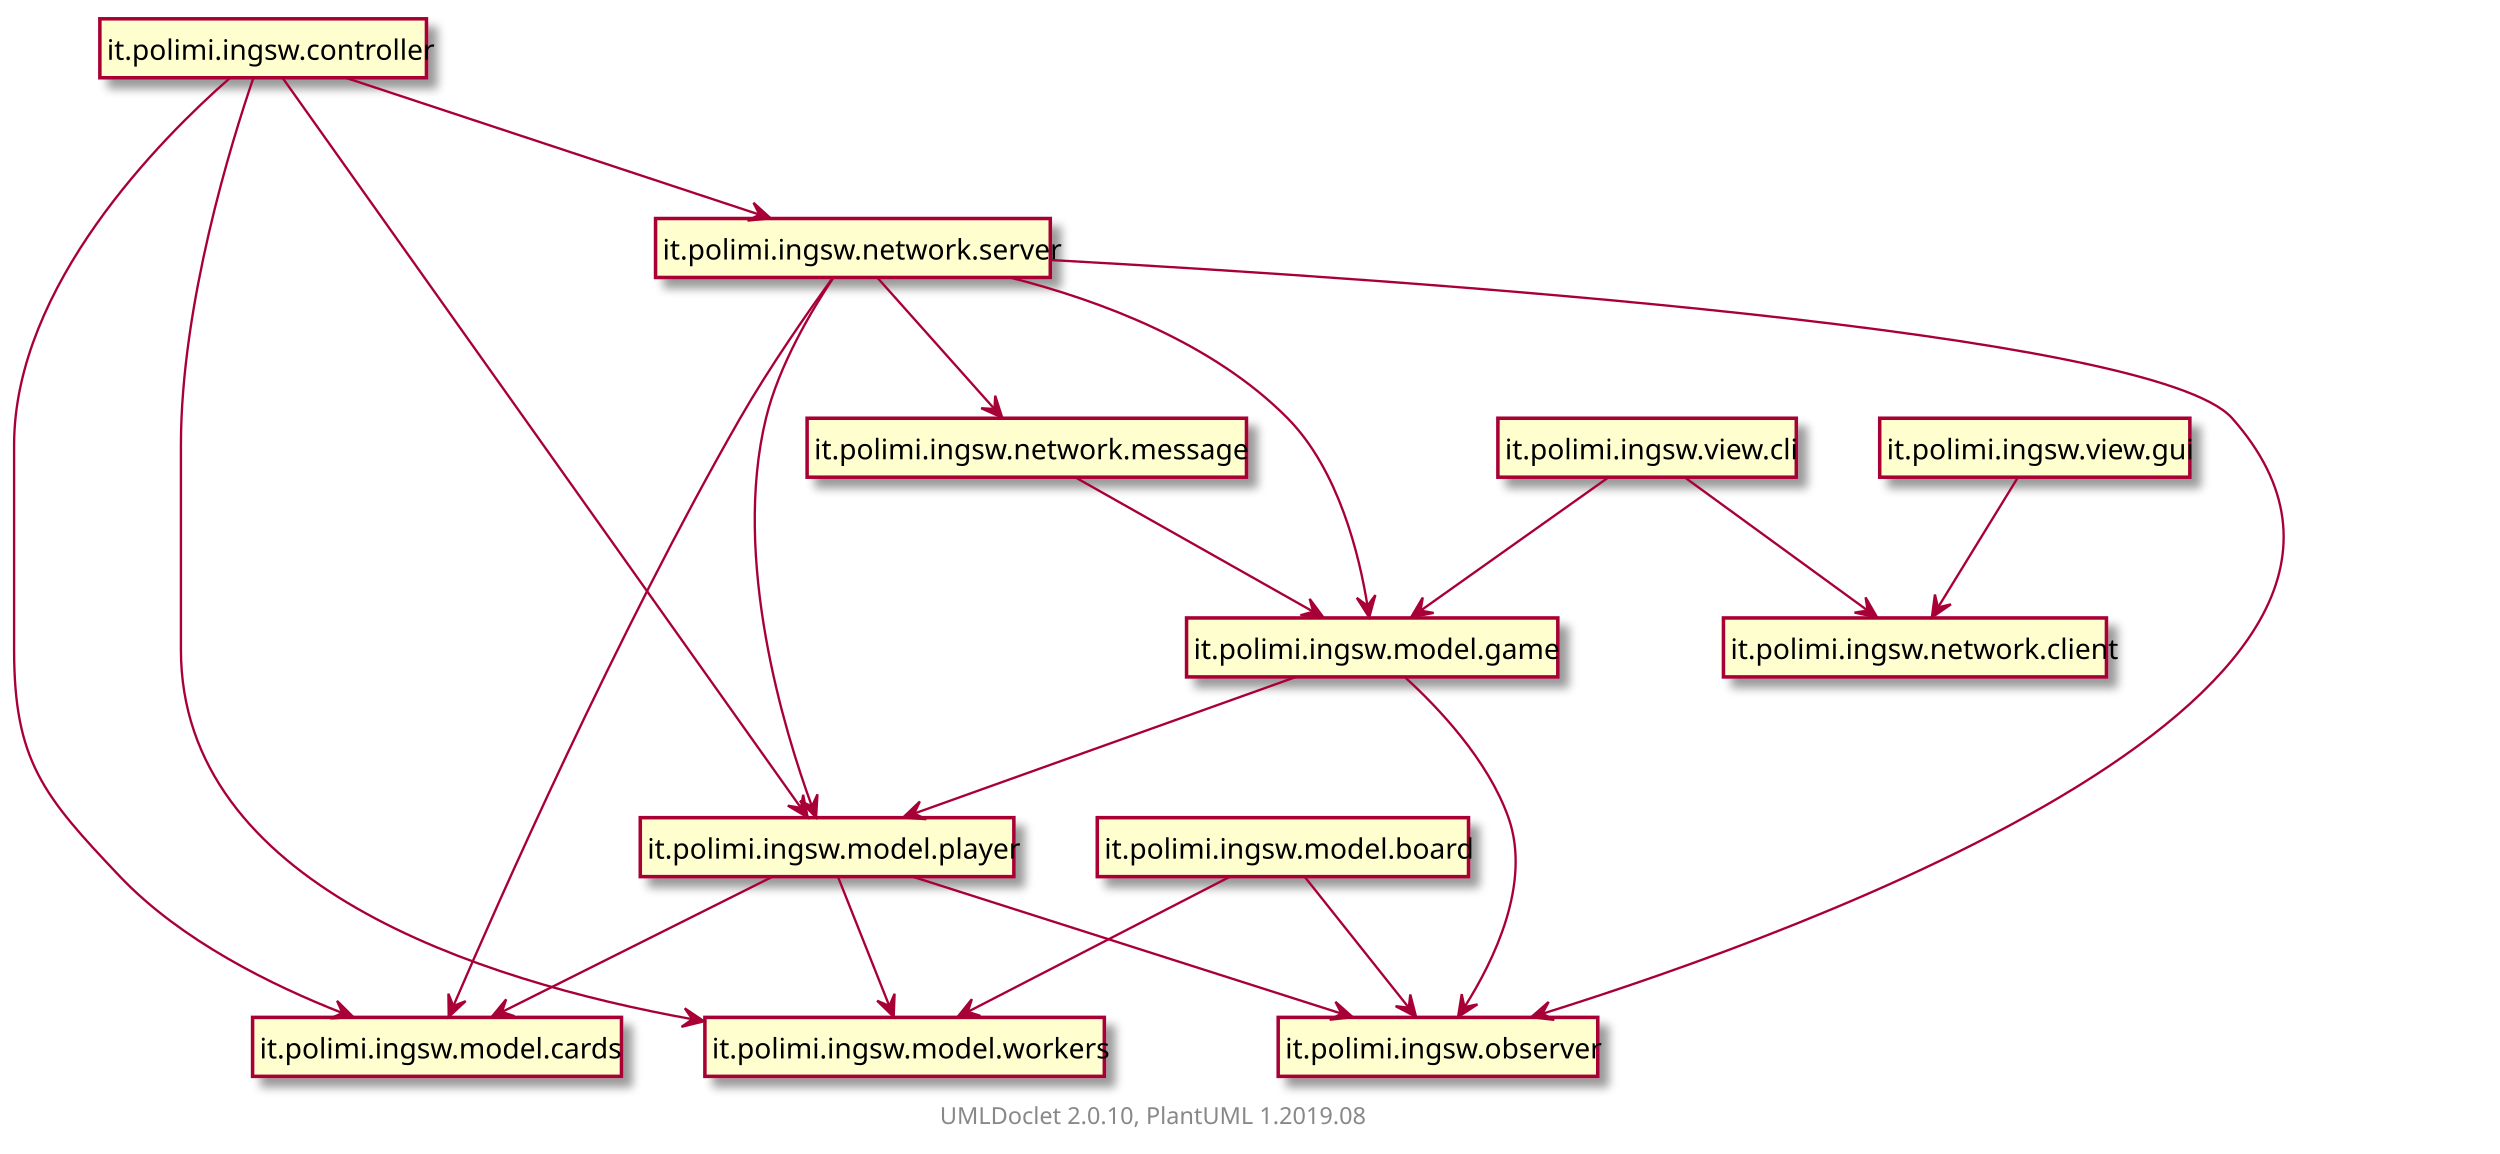
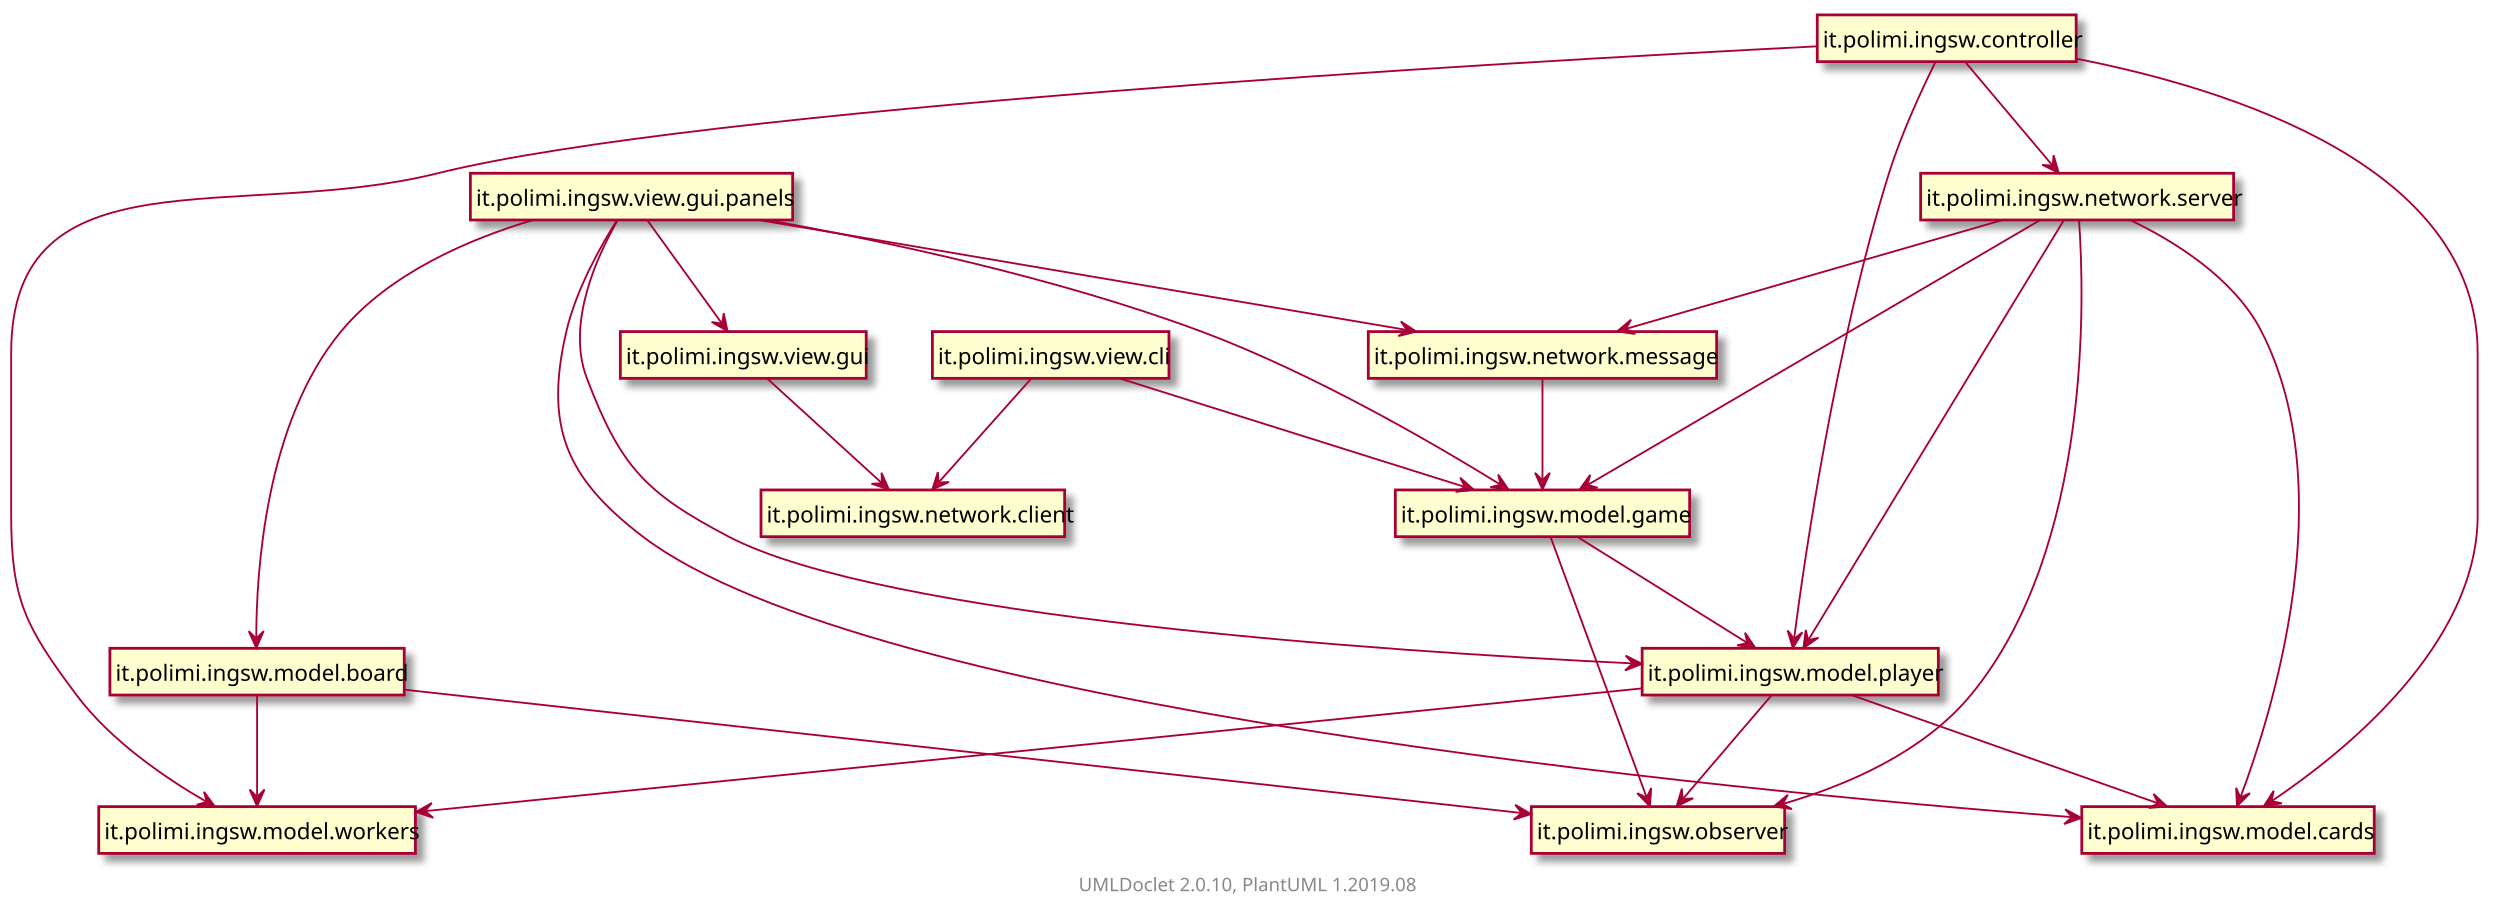
- <svg xmlns="http://www.w3.org/2000/svg" xmlns:xlink="http://www.w3.org/1999/xlink" contentScriptType="application/ecmascript" contentStyleType="text/css" height="491px" preserveAspectRatio="none" style="width:1064px;height:491px;" version="1.1" viewBox="0 0 1064 491" width="1064px" zoomAndPan="magnify">
+ <svg xmlns="http://www.w3.org/2000/svg" xmlns:xlink="http://www.w3.org/1999/xlink" contentScriptType="application/ecmascript" contentStyleType="text/css" height="491px" preserveAspectRatio="none" style="width:1342px;height:491px;" version="1.1" viewBox="0 0 1342 491" width="1342px" zoomAndPan="magnify">
  <defs>
-     <filter height="300%" id="f11hfkl04mfwhy" width="300%" x="-1" y="-1">
+     <filter height="300%" id="f3fqgeozanh0h" width="300%" x="-1" y="-1">
      <feGaussianBlur result="blurOut" stdDeviation="2.0" />
      <feColorMatrix in="blurOut" result="blurOut2" type="matrix" values="0 0 0 0 0 0 0 0 0 0 0 0 0 0 0 0 0 0 .4 0" />
      <feOffset dx="4.0" dy="4.0" in="blurOut2" result="blurOut3" />
      <feBlend in="SourceGraphic" in2="blurOut3" mode="normal" />
    </filter>
  </defs>
  <g>
+     <a href="it/polimi/ingsw/network/message/package-summary.html" target="_top" xlink:actuate="onRequest" xlink:show="new" xlink:title="it/polimi/ingsw/network/message/package-summary.html" xlink:type="simple">
+       <rect fill="#FEFECE" filter="url(#f3fqgeozanh0h)" height="25.094" id="it.polimi.ingsw.network.message" style="stroke: #A80036; stroke-width: 1.5;" width="187" x="734.5" y="178" />
+       <text fill="#000000" font-family="sans-serif" font-size="12" lengthAdjust="spacingAndGlyphs" textLength="181" x="737.5" y="195.457">it.polimi.ingsw.network.message</text>
+     </a>
+     <a href="it/polimi/ingsw/model/game/package-summary.html" target="_top" xlink:actuate="onRequest" xlink:show="new" xlink:title="it/polimi/ingsw/model/game/package-summary.html" xlink:type="simple">
+       <rect fill="#FEFECE" filter="url(#f3fqgeozanh0h)" height="25.094" id="it.polimi.ingsw.model.game" style="stroke: #A80036; stroke-width: 1.5;" width="158" x="749" y="263" />
+       <text fill="#000000" font-family="sans-serif" font-size="12" lengthAdjust="spacingAndGlyphs" textLength="152" x="752" y="280.457">it.polimi.ingsw.model.game</text>
+     </a>
+     <a href="it/polimi/ingsw/view/gui/panels/package-summary.html" target="_top" xlink:actuate="onRequest" xlink:show="new" xlink:title="it/polimi/ingsw/view/gui/panels/package-summary.html" xlink:type="simple">
+       <rect fill="#FEFECE" filter="url(#f3fqgeozanh0h)" height="25.094" id="it.polimi.ingsw.view.gui.panels" style="stroke: #A80036; stroke-width: 1.5;" width="173" x="252.5" y="93" />
+       <text fill="#000000" font-family="sans-serif" font-size="12" lengthAdjust="spacingAndGlyphs" textLength="167" x="255.5" y="110.457">it.polimi.ingsw.view.gui.panels</text>
+     </a>
+     <a href="it/polimi/ingsw/model/cards/package-summary.html" target="_top" xlink:actuate="onRequest" xlink:show="new" xlink:title="it/polimi/ingsw/model/cards/package-summary.html" xlink:type="simple">
+       <rect fill="#FEFECE" filter="url(#f3fqgeozanh0h)" height="25.094" id="it.polimi.ingsw.model.cards" style="stroke: #A80036; stroke-width: 1.5;" width="157" x="1117.5" y="433" />
+       <text fill="#000000" font-family="sans-serif" font-size="12" lengthAdjust="spacingAndGlyphs" textLength="151" x="1120.5" y="450.457">it.polimi.ingsw.model.cards</text>
+     </a>
+     <a href="it/polimi/ingsw/view/gui/package-summary.html" target="_top" xlink:actuate="onRequest" xlink:show="new" xlink:title="it/polimi/ingsw/view/gui/package-summary.html" xlink:type="simple">
+       <rect fill="#FEFECE" filter="url(#f3fqgeozanh0h)" height="25.094" id="it.polimi.ingsw.view.gui" style="stroke: #A80036; stroke-width: 1.5;" width="132" x="333" y="178" />
+       <text fill="#000000" font-family="sans-serif" font-size="12" lengthAdjust="spacingAndGlyphs" textLength="126" x="336" y="195.457">it.polimi.ingsw.view.gui</text>
+     </a>
+     <a href="it/polimi/ingsw/model/player/package-summary.html" target="_top" xlink:actuate="onRequest" xlink:show="new" xlink:title="it/polimi/ingsw/model/player/package-summary.html" xlink:type="simple">
+       <rect fill="#FEFECE" filter="url(#f3fqgeozanh0h)" height="25.094" id="it.polimi.ingsw.model.player" style="stroke: #A80036; stroke-width: 1.5;" width="159" x="881.5" y="348" />
+       <text fill="#000000" font-family="sans-serif" font-size="12" lengthAdjust="spacingAndGlyphs" textLength="153" x="884.5" y="365.457">it.polimi.ingsw.model.player</text>
+     </a>
+     <a href="it/polimi/ingsw/model/board/package-summary.html" target="_top" xlink:actuate="onRequest" xlink:show="new" xlink:title="it/polimi/ingsw/model/board/package-summary.html" xlink:type="simple">
+       <rect fill="#FEFECE" filter="url(#f3fqgeozanh0h)" height="25.094" id="it.polimi.ingsw.model.board" style="stroke: #A80036; stroke-width: 1.5;" width="158" x="59" y="348" />
+       <text fill="#000000" font-family="sans-serif" font-size="12" lengthAdjust="spacingAndGlyphs" textLength="152" x="62" y="365.457">it.polimi.ingsw.model.board</text>
+     </a>
+     <a href="it/polimi/ingsw/network/server/package-summary.html" target="_top" xlink:actuate="onRequest" xlink:show="new" xlink:title="it/polimi/ingsw/network/server/package-summary.html" xlink:type="simple">
+       <rect fill="#FEFECE" filter="url(#f3fqgeozanh0h)" height="25.094" id="it.polimi.ingsw.network.server" style="stroke: #A80036; stroke-width: 1.5;" width="168" x="1031" y="93" />
+       <text fill="#000000" font-family="sans-serif" font-size="12" lengthAdjust="spacingAndGlyphs" textLength="162" x="1034" y="110.457">it.polimi.ingsw.network.server</text>
+     </a>
+     <a href="it/polimi/ingsw/observer/package-summary.html" target="_top" xlink:actuate="onRequest" xlink:show="new" xlink:title="it/polimi/ingsw/observer/package-summary.html" xlink:type="simple">
+       <rect fill="#FEFECE" filter="url(#f3fqgeozanh0h)" height="25.094" id="it.polimi.ingsw.observer" style="stroke: #A80036; stroke-width: 1.5;" width="136" x="822" y="433" />
+       <text fill="#000000" font-family="sans-serif" font-size="12" lengthAdjust="spacingAndGlyphs" textLength="130" x="825" y="450.457">it.polimi.ingsw.observer</text>
+     </a>
    <a href="it/polimi/ingsw/controller/package-summary.html" target="_top" xlink:actuate="onRequest" xlink:show="new" xlink:title="it/polimi/ingsw/controller/package-summary.html" xlink:type="simple">
-       <rect fill="#FEFECE" filter="url(#f11hfkl04mfwhy)" height="25.094" id="it.polimi.ingsw.controller" style="stroke: #A80036; stroke-width: 1.5;" width="139" x="42.5" y="8" />
-       <text fill="#000000" font-family="sans-serif" font-size="12" lengthAdjust="spacingAndGlyphs" textLength="133" x="45.5" y="25.457">it.polimi.ingsw.controller</text>
+       <rect fill="#FEFECE" filter="url(#f3fqgeozanh0h)" height="25.094" id="it.polimi.ingsw.controller" style="stroke: #A80036; stroke-width: 1.5;" width="139" x="975.5" y="8" />
+       <text fill="#000000" font-family="sans-serif" font-size="12" lengthAdjust="spacingAndGlyphs" textLength="133" x="978.5" y="25.457">it.polimi.ingsw.controller</text>
    </a>
    <a href="it/polimi/ingsw/model/workers/package-summary.html" target="_top" xlink:actuate="onRequest" xlink:show="new" xlink:title="it/polimi/ingsw/model/workers/package-summary.html" xlink:type="simple">
-       <rect fill="#FEFECE" filter="url(#f11hfkl04mfwhy)" height="25.094" id="it.polimi.ingsw.model.workers" style="stroke: #A80036; stroke-width: 1.5;" width="170" x="300" y="433" />
-       <text fill="#000000" font-family="sans-serif" font-size="12" lengthAdjust="spacingAndGlyphs" textLength="164" x="303" y="450.457">it.polimi.ingsw.model.workers</text>
+       <rect fill="#FEFECE" filter="url(#f3fqgeozanh0h)" height="25.094" id="it.polimi.ingsw.model.workers" style="stroke: #A80036; stroke-width: 1.5;" width="170" x="53" y="433" />
+       <text fill="#000000" font-family="sans-serif" font-size="12" lengthAdjust="spacingAndGlyphs" textLength="164" x="56" y="450.457">it.polimi.ingsw.model.workers</text>
    </a>
-     <a href="it/polimi/ingsw/model/cards/package-summary.html" target="_top" xlink:actuate="onRequest" xlink:show="new" xlink:title="it/polimi/ingsw/model/cards/package-summary.html" xlink:type="simple">
-       <rect fill="#FEFECE" filter="url(#f11hfkl04mfwhy)" height="25.094" id="it.polimi.ingsw.model.cards" style="stroke: #A80036; stroke-width: 1.5;" width="157" x="107.5" y="433" />
-       <text fill="#000000" font-family="sans-serif" font-size="12" lengthAdjust="spacingAndGlyphs" textLength="151" x="110.5" y="450.457">it.polimi.ingsw.model.cards</text>
-     </a>
-     <a href="it/polimi/ingsw/model/player/package-summary.html" target="_top" xlink:actuate="onRequest" xlink:show="new" xlink:title="it/polimi/ingsw/model/player/package-summary.html" xlink:type="simple">
-       <rect fill="#FEFECE" filter="url(#f11hfkl04mfwhy)" height="25.094" id="it.polimi.ingsw.model.player" style="stroke: #A80036; stroke-width: 1.5;" width="159" x="272.5" y="348" />
-       <text fill="#000000" font-family="sans-serif" font-size="12" lengthAdjust="spacingAndGlyphs" textLength="153" x="275.5" y="365.457">it.polimi.ingsw.model.player</text>
-     </a>
-     <a href="it/polimi/ingsw/network/server/package-summary.html" target="_top" xlink:actuate="onRequest" xlink:show="new" xlink:title="it/polimi/ingsw/network/server/package-summary.html" xlink:type="simple">
-       <rect fill="#FEFECE" filter="url(#f11hfkl04mfwhy)" height="25.094" id="it.polimi.ingsw.network.server" style="stroke: #A80036; stroke-width: 1.5;" width="168" x="279" y="93" />
-       <text fill="#000000" font-family="sans-serif" font-size="12" lengthAdjust="spacingAndGlyphs" textLength="162" x="282" y="110.457">it.polimi.ingsw.network.server</text>
-     </a>
-     <a href="it/polimi/ingsw/model/board/package-summary.html" target="_top" xlink:actuate="onRequest" xlink:show="new" xlink:title="it/polimi/ingsw/model/board/package-summary.html" xlink:type="simple">
-       <rect fill="#FEFECE" filter="url(#f11hfkl04mfwhy)" height="25.094" id="it.polimi.ingsw.model.board" style="stroke: #A80036; stroke-width: 1.5;" width="158" x="467" y="348" />
-       <text fill="#000000" font-family="sans-serif" font-size="12" lengthAdjust="spacingAndGlyphs" textLength="152" x="470" y="365.457">it.polimi.ingsw.model.board</text>
-     </a>
-     <a href="it/polimi/ingsw/observer/package-summary.html" target="_top" xlink:actuate="onRequest" xlink:show="new" xlink:title="it/polimi/ingsw/observer/package-summary.html" xlink:type="simple">
-       <rect fill="#FEFECE" filter="url(#f11hfkl04mfwhy)" height="25.094" id="it.polimi.ingsw.observer" style="stroke: #A80036; stroke-width: 1.5;" width="136" x="544" y="433" />
-       <text fill="#000000" font-family="sans-serif" font-size="12" lengthAdjust="spacingAndGlyphs" textLength="130" x="547" y="450.457">it.polimi.ingsw.observer</text>
-     </a>
-     <a href="it/polimi/ingsw/model/game/package-summary.html" target="_top" xlink:actuate="onRequest" xlink:show="new" xlink:title="it/polimi/ingsw/model/game/package-summary.html" xlink:type="simple">
-       <rect fill="#FEFECE" filter="url(#f11hfkl04mfwhy)" height="25.094" id="it.polimi.ingsw.model.game" style="stroke: #A80036; stroke-width: 1.5;" width="158" x="505" y="263" />
-       <text fill="#000000" font-family="sans-serif" font-size="12" lengthAdjust="spacingAndGlyphs" textLength="152" x="508" y="280.457">it.polimi.ingsw.model.game</text>
-     </a>
-     <a href="it/polimi/ingsw/network/message/package-summary.html" target="_top" xlink:actuate="onRequest" xlink:show="new" xlink:title="it/polimi/ingsw/network/message/package-summary.html" xlink:type="simple">
-       <rect fill="#FEFECE" filter="url(#f11hfkl04mfwhy)" height="25.094" id="it.polimi.ingsw.network.message" style="stroke: #A80036; stroke-width: 1.5;" width="187" x="343.5" y="178" />
-       <text fill="#000000" font-family="sans-serif" font-size="12" lengthAdjust="spacingAndGlyphs" textLength="181" x="346.5" y="195.457">it.polimi.ingsw.network.message</text>
+     <a href="it/polimi/ingsw/network/client/package-summary.html" target="_top" xlink:actuate="onRequest" xlink:show="new" xlink:title="it/polimi/ingsw/network/client/package-summary.html" xlink:type="simple">
+       <rect fill="#FEFECE" filter="url(#f3fqgeozanh0h)" height="25.094" id="it.polimi.ingsw.network.client" style="stroke: #A80036; stroke-width: 1.5;" width="163" x="408.5" y="263" />
+       <text fill="#000000" font-family="sans-serif" font-size="12" lengthAdjust="spacingAndGlyphs" textLength="157" x="411.5" y="280.457">it.polimi.ingsw.network.client</text>
    </a>
    <a href="it/polimi/ingsw/view/cli/package-summary.html" target="_top" xlink:actuate="onRequest" xlink:show="new" xlink:title="it/polimi/ingsw/view/cli/package-summary.html" xlink:type="simple">
-       <rect fill="#FEFECE" filter="url(#f11hfkl04mfwhy)" height="25.094" id="it.polimi.ingsw.view.cli" style="stroke: #A80036; stroke-width: 1.5;" width="127" x="637.5" y="178" />
-       <text fill="#000000" font-family="sans-serif" font-size="12" lengthAdjust="spacingAndGlyphs" textLength="121" x="640.5" y="195.457">it.polimi.ingsw.view.cli</text>
+       <rect fill="#FEFECE" filter="url(#f3fqgeozanh0h)" height="25.094" id="it.polimi.ingsw.view.cli" style="stroke: #A80036; stroke-width: 1.5;" width="127" x="500.5" y="178" />
+       <text fill="#000000" font-family="sans-serif" font-size="12" lengthAdjust="spacingAndGlyphs" textLength="121" x="503.5" y="195.457">it.polimi.ingsw.view.cli</text>
    </a>
-     <a href="it/polimi/ingsw/network/client/package-summary.html" target="_top" xlink:actuate="onRequest" xlink:show="new" xlink:title="it/polimi/ingsw/network/client/package-summary.html" xlink:type="simple">
-       <rect fill="#FEFECE" filter="url(#f11hfkl04mfwhy)" height="25.094" id="it.polimi.ingsw.network.client" style="stroke: #A80036; stroke-width: 1.5;" width="163" x="733.5" y="263" />
-       <text fill="#000000" font-family="sans-serif" font-size="12" lengthAdjust="spacingAndGlyphs" textLength="157" x="736.5" y="280.457">it.polimi.ingsw.network.client</text>
-     </a>
-     <a href="it/polimi/ingsw/view/gui/package-summary.html" target="_top" xlink:actuate="onRequest" xlink:show="new" xlink:title="it/polimi/ingsw/view/gui/package-summary.html" xlink:type="simple">
-       <rect fill="#FEFECE" filter="url(#f11hfkl04mfwhy)" height="25.094" id="it.polimi.ingsw.view.gui" style="stroke: #A80036; stroke-width: 1.5;" width="132" x="800" y="178" />
-       <text fill="#000000" font-family="sans-serif" font-size="12" lengthAdjust="spacingAndGlyphs" textLength="126" x="803" y="195.457">it.polimi.ingsw.view.gui</text>
-     </a>
-     <path d="M107.848,33.139 C98.576,60.202 77,129.616 77,189.5 C77,189.5 77,189.5 77,276.5 C77,376.481 203.63,417.317 294.499,433.75 " fill="none" id="it.polimi.ingsw.controller-it.polimi.ingsw.model.workers" style="stroke: #A80036; stroke-width: 1.0;" />
-     <polygon fill="#A80036" points="299.614,434.656,291.45,429.147,294.691,433.784,290.054,437.024,299.614,434.656" style="stroke: #A80036; stroke-width: 1.0;" />
-     <path d="M97.704,33.331 C68.771,58.698 6,121.561 6,189.5 C6,189.5 6,189.5 6,276.5 C6,323.823 18.397,338.7 51,373 C77.082,400.44 116.05,419.509 145.425,431.011 " fill="none" id="it.polimi.ingsw.controller-it.polimi.ingsw.model.cards" style="stroke: #A80036; stroke-width: 1.0;" />
-     <polygon fill="#A80036" points="150.422,432.932,143.457,425.968,145.755,431.137,140.586,433.436,150.422,432.932" style="stroke: #A80036; stroke-width: 1.0;" />
-     <path d="M120.261,33.135 C156.25,83.819 299.387,285.403 340.751,343.658 " fill="none" id="it.polimi.ingsw.controller-it.polimi.ingsw.model.player" style="stroke: #A80036; stroke-width: 1.0;" />
-     <polygon fill="#A80036" points="343.773,347.914,341.821,338.26,340.877,343.838,335.3,342.894,343.773,347.914" style="stroke: #A80036; stroke-width: 1.0;" />
-     <path d="M146.9,33.041 C193.132,48.329 274.487,75.231 323.102,91.307 " fill="none" id="it.polimi.ingsw.controller-it.polimi.ingsw.network.server" style="stroke: #A80036; stroke-width: 1.0;" />
-     <polygon fill="#A80036" points="327.992,92.924,320.703,86.3,323.245,91.354,318.191,93.896,327.992,92.924" style="stroke: #A80036; stroke-width: 1.0;" />
-     <path d="M523.614,373.041 C494.378,388.112 443.247,414.472 411.927,430.618 " fill="none" id="it.polimi.ingsw.model.board-it.polimi.ingsw.model.workers" style="stroke: #A80036; stroke-width: 1.0;" />
-     <polygon fill="#A80036" points="407.455,432.924,417.287,432.354,411.899,430.632,413.621,425.244,407.455,432.924" style="stroke: #A80036; stroke-width: 1.0;" />
-     <path d="M555.177,373.041 C566.736,387.577 586.645,412.614 599.564,428.86 " fill="none" id="it.polimi.ingsw.model.board-it.polimi.ingsw.observer" style="stroke: #A80036; stroke-width: 1.0;" />
-     <polygon fill="#A80036" points="602.688,432.79,600.218,423.256,599.576,428.876,593.956,428.234,602.688,432.79" style="stroke: #A80036; stroke-width: 1.0;" />
-     <path d="M597.955,288.23 C612.16,301.172 633.293,323.445 642,348 C651.892,375.896 635.718,408.933 623.537,428.221 " fill="none" id="it.polimi.ingsw.model.game-it.polimi.ingsw.observer" style="stroke: #A80036; stroke-width: 1.0;" />
-     <polygon fill="#A80036" points="620.545,432.816,628.808,427.457,623.273,428.626,622.104,423.092,620.545,432.816" style="stroke: #A80036; stroke-width: 1.0;" />
-     <path d="M551.741,288.041 C509.096,303.298 434.116,330.122 389.151,346.209 " fill="none" id="it.polimi.ingsw.model.game-it.polimi.ingsw.model.player" style="stroke: #A80036; stroke-width: 1.0;" />
-     <polygon fill="#A80036" points="384.358,347.924,394.18,348.658,389.066,346.24,391.484,341.126,384.358,347.924" style="stroke: #A80036; stroke-width: 1.0;" />
-     <path d="M388.152,373.041 C436.041,388.329 520.313,415.231 570.671,431.307 " fill="none" id="it.polimi.ingsw.model.player-it.polimi.ingsw.observer" style="stroke: #A80036; stroke-width: 1.0;" />
-     <polygon fill="#A80036" points="575.737,432.924,568.379,426.377,570.974,431.404,565.947,433.998,575.737,432.924" style="stroke: #A80036; stroke-width: 1.0;" />
-     <path d="M356.589,373.041 C362.27,387.331 371.986,411.769 378.45,428.027 " fill="none" id="it.polimi.ingsw.model.player-it.polimi.ingsw.model.workers" style="stroke: #A80036; stroke-width: 1.0;" />
-     <polygon fill="#A80036" points="380.344,432.79,380.735,422.949,378.496,428.144,373.301,425.905,380.344,432.79" style="stroke: #A80036; stroke-width: 1.0;" />
-     <path d="M328.918,373.041 C298.775,388.112 246.055,414.472 213.764,430.618 " fill="none" id="it.polimi.ingsw.model.player-it.polimi.ingsw.model.cards" style="stroke: #A80036; stroke-width: 1.0;" />
-     <polygon fill="#A80036" points="209.153,432.924,218.992,432.477,213.625,430.688,215.415,425.322,209.153,432.924" style="stroke: #A80036; stroke-width: 1.0;" />
-     <path d="M457.44,203.041 C483.949,218.008 530.175,244.109 558.819,260.282 " fill="none" id="it.polimi.ingsw.network.message-it.polimi.ingsw.model.game" style="stroke: #A80036; stroke-width: 1.0;" />
-     <polygon fill="#A80036" points="563.26,262.79,557.388,254.883,558.905,260.333,553.456,261.851,563.26,262.79" style="stroke: #A80036; stroke-width: 1.0;" />
-     <path d="M354.531,118.439 C345.416,132.086 331.487,155.457 326,178 C311.422,237.891 333.774,311.024 345.528,343.099 " fill="none" id="it.polimi.ingsw.network.server-it.polimi.ingsw.model.player" style="stroke: #A80036; stroke-width: 1.0;" />
-     <polygon fill="#A80036" points="347.317,347.886,347.914,338.055,345.567,343.202,340.42,340.855,347.317,347.886" style="stroke: #A80036; stroke-width: 1.0;" />
-     <path d="M447.086,110.671 C601.431,119.194 917.223,140.988 950,178 C1052.27,293.484 769.826,396.01 656.612,431.384 " fill="none" id="it.polimi.ingsw.network.server-it.polimi.ingsw.observer" style="stroke: #A80036; stroke-width: 1.0;" />
-     <polygon fill="#A80036" points="651.677,432.917,661.458,434.067,656.452,431.434,659.086,426.427,651.677,432.917" style="stroke: #A80036; stroke-width: 1.0;" />
-     <path d="M429.569,118.046 C468.592,127.947 516.292,145.917 548,178 C569.785,200.042 578.573,236.468 581.977,257.699 " fill="none" id="it.polimi.ingsw.network.server-it.polimi.ingsw.model.game" style="stroke: #A80036; stroke-width: 1.0;" />
-     <polygon fill="#A80036" points="582.731,262.752,585.358,253.26,581.992,257.807,577.446,254.441,582.731,262.752" style="stroke: #A80036; stroke-width: 1.0;" />
-     <path d="M354.316,118.315 C344.267,132.23 327.503,156.215 315,178 C262.507,269.465 211.3,385.489 193.031,427.965 " fill="none" id="it.polimi.ingsw.network.server-it.polimi.ingsw.model.cards" style="stroke: #A80036; stroke-width: 1.0;" />
-     <polygon fill="#A80036" points="190.969,432.774,198.193,426.08,192.94,428.179,190.841,422.926,190.969,432.774" style="stroke: #A80036; stroke-width: 1.0;" />
-     <path d="M373.289,118.041 C386.25,132.577 408.572,157.614 423.056,173.86 " fill="none" id="it.polimi.ingsw.network.server-it.polimi.ingsw.network.message" style="stroke: #A80036; stroke-width: 1.0;" />
-     <polygon fill="#A80036" points="426.559,177.79,423.555,168.411,423.231,174.058,417.584,173.735,426.559,177.79" style="stroke: #A80036; stroke-width: 1.0;" />
-     <path d="M716.851,203.041 C737.155,217.824 772.375,243.466 794.643,259.679 " fill="none" id="it.polimi.ingsw.view.cli-it.polimi.ingsw.network.client" style="stroke: #A80036; stroke-width: 1.0;" />
-     <polygon fill="#A80036" points="798.916,262.79,793.995,254.259,794.874,259.847,789.286,260.726,798.916,262.79" style="stroke: #A80036; stroke-width: 1.0;" />
-     <path d="M684.732,203.041 C663.806,217.885 627.445,243.68 604.607,259.881 " fill="none" id="it.polimi.ingsw.view.cli-it.polimi.ingsw.model.game" style="stroke: #A80036; stroke-width: 1.0;" />
-     <polygon fill="#A80036" points="600.507,262.79,610.162,260.846,604.585,259.897,605.534,254.321,600.507,262.79" style="stroke: #A80036; stroke-width: 1.0;" />
-     <path d="M858.909,203.041 C850.052,217.454 834.853,242.191 824.865,258.446 " fill="none" id="it.polimi.ingsw.view.gui-it.polimi.ingsw.network.client" style="stroke: #A80036; stroke-width: 1.0;" />
-     <polygon fill="#A80036" points="822.196,262.79,830.317,257.217,824.814,258.53,823.501,253.028,822.196,262.79" style="stroke: #A80036; stroke-width: 1.0;" />
-     <text fill="#888888" font-family="sans-serif" font-size="10" lengthAdjust="spacingAndGlyphs" textLength="190" x="400" y="478.381">UMLDoclet 2.0.10, PlantUML 1.2019.08</text>
+     <path d="M828,203.041 C828,217.208 828,241.348 828,257.605 " fill="none" id="it.polimi.ingsw.network.message-it.polimi.ingsw.model.game" style="stroke: #A80036; stroke-width: 1.0;" />
+     <polygon fill="#A80036" points="828,262.79,832,253.79,828,257.79,824,253.79,828,262.79" style="stroke: #A80036; stroke-width: 1.0;" />
+     <path d="M331.293,118.019 C322.675,131.656 309.239,155.38 304,178 C292.227,228.829 303.516,256.358 345,288 C465.167,379.659 922.175,423.915 1112.27,438.659 " fill="none" id="it.polimi.ingsw.view.gui.panels-it.polimi.ingsw.model.cards" style="stroke: #A80036; stroke-width: 1.0;" />
+     <polygon fill="#A80036" points="1117.27,439.044,1108.592,434.387,1112.284,438.673,1107.998,442.365,1117.27,439.044" style="stroke: #A80036; stroke-width: 1.0;" />
+     <path d="M411.321,118.005 C474.311,129.287 567.443,149.037 645,178 C705.701,200.668 771.727,239.309 805.429,260.154 " fill="none" id="it.polimi.ingsw.view.gui.panels-it.polimi.ingsw.model.game" style="stroke: #A80036; stroke-width: 1.0;" />
+     <polygon fill="#A80036" points="809.77,262.851,804.236,254.704,805.523,260.212,800.014,261.499,809.77,262.851" style="stroke: #A80036; stroke-width: 1.0;" />
+     <path d="M347.343,118.041 C357.762,132.454 375.644,157.191 387.394,173.446 " fill="none" id="it.polimi.ingsw.view.gui.panels-it.polimi.ingsw.view.gui" style="stroke: #A80036; stroke-width: 1.0;" />
+     <polygon fill="#A80036" points="390.535,177.79,388.504,168.153,387.606,173.738,382.021,172.84,390.535,177.79" style="stroke: #A80036; stroke-width: 1.0;" />
+     <path d="M331.683,118.064 C321.024,136.456 303.668,173.325 315,203 C333.078,250.342 346.121,264.463 391,288 C473.407,331.218 738.525,349.421 876.211,356.114 " fill="none" id="it.polimi.ingsw.view.gui.panels-it.polimi.ingsw.model.player" style="stroke: #A80036; stroke-width: 1.0;" />
+     <polygon fill="#A80036" points="881.459,356.366,872.663,351.936,876.465,356.125,872.276,359.927,881.459,356.366" style="stroke: #A80036; stroke-width: 1.0;" />
+     <path d="M286.47,118.003 C252.204,128.173 209.14,146.459 183,178 C142.296,227.114 137.566,307.758 137.566,342.597 " fill="none" id="it.polimi.ingsw.view.gui.panels-it.polimi.ingsw.model.board" style="stroke: #A80036; stroke-width: 1.0;" />
+     <polygon fill="#A80036" points="137.602,347.784,141.54,338.757,137.568,342.784,133.54,338.812,137.602,347.784" style="stroke: #A80036; stroke-width: 1.0;" />
+     <path d="M406.993,118.041 C498.647,133.598 661.157,161.181 755.209,177.145 " fill="none" id="it.polimi.ingsw.view.gui.panels-it.polimi.ingsw.network.message" style="stroke: #A80036; stroke-width: 1.0;" />
+     <polygon fill="#A80036" points="760.191,177.991,751.988,172.541,755.262,177.154,750.648,180.428,760.191,177.991" style="stroke: #A80036; stroke-width: 1.0;" />
+     <path d="M1107.98,118.028 C1083.18,158.776 999.591,296.1 970.824,343.361 " fill="none" id="it.polimi.ingsw.network.server-it.polimi.ingsw.model.player" style="stroke: #A80036; stroke-width: 1.0;" />
+     <polygon fill="#A80036" points="968.058,347.904,976.154,342.296,970.658,343.633,969.321,338.136,968.058,347.904" style="stroke: #A80036; stroke-width: 1.0;" />
+     <path d="M1116.02,118.211 C1118.9,158.635 1123.02,294.152 1058,373 C1032.82,403.536 992.238,421.293 957.268,431.474 " fill="none" id="it.polimi.ingsw.network.server-it.polimi.ingsw.observer" style="stroke: #A80036; stroke-width: 1.0;" />
+     <polygon fill="#A80036" points="952.152,432.921,961.901,434.32,956.963,431.56,959.723,426.622,952.152,432.921" style="stroke: #A80036; stroke-width: 1.0;" />
+     <path d="M1095.27,118.047 C1044.28,147.899 908.172,227.57 852.376,260.231 " fill="none" id="it.polimi.ingsw.network.server-it.polimi.ingsw.model.game" style="stroke: #A80036; stroke-width: 1.0;" />
+     <polygon fill="#A80036" points="847.865,262.872,857.653,261.777,852.18,260.346,853.611,254.873,847.865,262.872" style="stroke: #A80036; stroke-width: 1.0;" />
+     <path d="M1143.48,118.107 C1167.18,129.48 1199.33,149.307 1214,178 C1257.6,263.277 1219.13,384.422 1202.64,428.05 " fill="none" id="it.polimi.ingsw.network.server-it.polimi.ingsw.model.cards" style="stroke: #A80036; stroke-width: 1.0;" />
+     <polygon fill="#A80036" points="1200.84,432.743,1207.807,425.781,1202.637,428.077,1200.341,422.906,1200.84,432.743" style="stroke: #A80036; stroke-width: 1.0;" />
+     <path d="M1075.09,118.041 C1022.02,133.39 928.456,160.448 872.948,176.501 " fill="none" id="it.polimi.ingsw.network.server-it.polimi.ingsw.network.message" style="stroke: #A80036; stroke-width: 1.0;" />
+     <polygon fill="#A80036" points="868.029,177.924,877.786,179.268,872.832,176.536,875.564,171.582,868.029,177.924" style="stroke: #A80036; stroke-width: 1.0;" />
+     <path d="M975.302,24.872 C805.603,33.527 374.664,58.314 235,93 C127.811,119.621 6,79.055 6,189.5 C6,189.5 6,189.5 6,276.5 C6,322.123 13.69,336.454 41,373 C59.59,397.877 89.235,417.944 110.864,430.415 " fill="none" id="it.polimi.ingsw.controller-it.polimi.ingsw.model.workers" style="stroke: #A80036; stroke-width: 1.0;" />
+     <polygon fill="#A80036" points="115.351,432.96,109.495,425.042,111.001,430.494,105.549,432.001,115.351,432.96" style="stroke: #A80036; stroke-width: 1.0;" />
+     <path d="M1114.72,31.55 C1199.09,48.105 1330,89.849 1330,189.5 C1330,189.5 1330,189.5 1330,276.5 C1330,346.409 1258.21,403.986 1219.72,429.829 " fill="none" id="it.polimi.ingsw.controller-it.polimi.ingsw.model.cards" style="stroke: #A80036; stroke-width: 1.0;" />
+     <polygon fill="#A80036" points="1215.2,432.822,1224.913,431.194,1219.371,430.064,1220.501,424.521,1215.2,432.822" style="stroke: #A80036; stroke-width: 1.0;" />
+     <path d="M1038.93,33.346 C1032.01,47.291 1020.78,71.304 1014,93 C985.208,185.193 968.569,300.383 963.061,342.815 " fill="none" id="it.polimi.ingsw.controller-it.polimi.ingsw.model.player" style="stroke: #A80036; stroke-width: 1.0;" />
+     <polygon fill="#A80036" points="962.415,347.852,967.527,339.434,963.051,342.893,959.592,338.416,962.415,347.852" style="stroke: #A80036; stroke-width: 1.0;" />
+     <path d="M1054.73,33.041 C1066.99,47.577 1088.11,72.614 1101.81,88.86 " fill="none" id="it.polimi.ingsw.controller-it.polimi.ingsw.network.server" style="stroke: #A80036; stroke-width: 1.0;" />
+     <polygon fill="#A80036" points="1105.12,92.79,1102.382,83.329,1101.899,88.966,1096.263,88.483,1105.12,92.79" style="stroke: #A80036; stroke-width: 1.0;" />
+     <path d="M832.262,288.047 C843.013,317.18 871.274,393.759 883.833,427.789 " fill="none" id="it.polimi.ingsw.model.game-it.polimi.ingsw.observer" style="stroke: #A80036; stroke-width: 1.0;" />
+     <polygon fill="#A80036" points="885.709,432.872,886.345,423.044,883.978,428.181,878.84,425.814,885.709,432.872" style="stroke: #A80036; stroke-width: 1.0;" />
+     <path d="M846.493,288.041 C870.379,302.947 911.957,328.894 937.897,345.082 " fill="none" id="it.polimi.ingsw.model.game-it.polimi.ingsw.model.player" style="stroke: #A80036; stroke-width: 1.0;" />
+     <polygon fill="#A80036" points="942.235,347.79,936.718,339.632,937.993,345.143,932.482,346.418,942.235,347.79" style="stroke: #A80036; stroke-width: 1.0;" />
+     <path d="M138,373.041 C138,387.208 138,411.348 138,427.605 " fill="none" id="it.polimi.ingsw.model.board-it.polimi.ingsw.model.workers" style="stroke: #A80036; stroke-width: 1.0;" />
+     <polygon fill="#A80036" points="138,432.79,142,423.79,138,427.79,134,423.79,138,432.79" style="stroke: #A80036; stroke-width: 1.0;" />
+     <path d="M217.056,370.226 C363.518,386.391 675.017,420.772 816.884,436.43 " fill="none" id="it.polimi.ingsw.model.board-it.polimi.ingsw.observer" style="stroke: #A80036; stroke-width: 1.0;" />
+     <polygon fill="#A80036" points="821.858,436.979,813.351,432.016,816.888,436.43,812.473,439.967,821.858,436.979" style="stroke: #A80036; stroke-width: 1.0;" />
+     <path d="M411.653,203.041 C427.726,217.7 455.507,243.039 473.304,259.272 " fill="none" id="it.polimi.ingsw.view.gui-it.polimi.ingsw.network.client" style="stroke: #A80036; stroke-width: 1.0;" />
+     <polygon fill="#A80036" points="477.161,262.79,473.208,253.769,473.467,259.42,467.816,259.68,477.161,262.79" style="stroke: #A80036; stroke-width: 1.0;" />
+     <path d="M951.128,373.041 C938.693,387.577 917.276,412.614 903.378,428.86 " fill="none" id="it.polimi.ingsw.model.player-it.polimi.ingsw.observer" style="stroke: #A80036; stroke-width: 1.0;" />
+     <polygon fill="#A80036" points="900.017,432.79,908.908,428.552,903.268,428.991,902.829,423.351,900.017,432.79" style="stroke: #A80036; stroke-width: 1.0;" />
+     <path d="M881.34,369.534 C727.499,385.049 390.435,419.042 228.442,435.379 " fill="none" id="it.polimi.ingsw.model.player-it.polimi.ingsw.model.workers" style="stroke: #A80036; stroke-width: 1.0;" />
+     <polygon fill="#A80036" points="223.227,435.905,232.583,438.982,228.202,435.403,231.78,431.022,223.227,435.905" style="stroke: #A80036; stroke-width: 1.0;" />
+     <path d="M993.676,373.041 C1036.87,388.298 1112.82,415.122 1158.37,431.209 " fill="none" id="it.polimi.ingsw.model.player-it.polimi.ingsw.model.cards" style="stroke: #A80036; stroke-width: 1.0;" />
+     <polygon fill="#A80036" points="1163.22,432.924,1156.056,426.166,1158.503,431.266,1153.403,433.713,1163.22,432.924" style="stroke: #A80036; stroke-width: 1.0;" />
+     <path d="M553.711,203.041 C540.75,217.577 518.428,242.614 503.944,258.86 " fill="none" id="it.polimi.ingsw.view.cli-it.polimi.ingsw.network.client" style="stroke: #A80036; stroke-width: 1.0;" />
+     <polygon fill="#A80036" points="500.441,262.79,509.416,258.735,503.769,259.058,503.445,253.411,500.441,262.79" style="stroke: #A80036; stroke-width: 1.0;" />
+     <path d="M600.708,203.041 C649.433,218.359 735.249,245.34 786.345,261.404 " fill="none" id="it.polimi.ingsw.view.cli-it.polimi.ingsw.model.game" style="stroke: #A80036; stroke-width: 1.0;" />
+     <polygon fill="#A80036" points="791.179,262.924,783.794,256.408,786.409,261.424,781.394,264.039,791.179,262.924" style="stroke: #A80036; stroke-width: 1.0;" />
+     <text fill="#888888" font-family="sans-serif" font-size="10" lengthAdjust="spacingAndGlyphs" textLength="190" x="579" y="478.381">UMLDoclet 2.0.10, PlantUML 1.2019.08</text>
  </g>
</svg>
